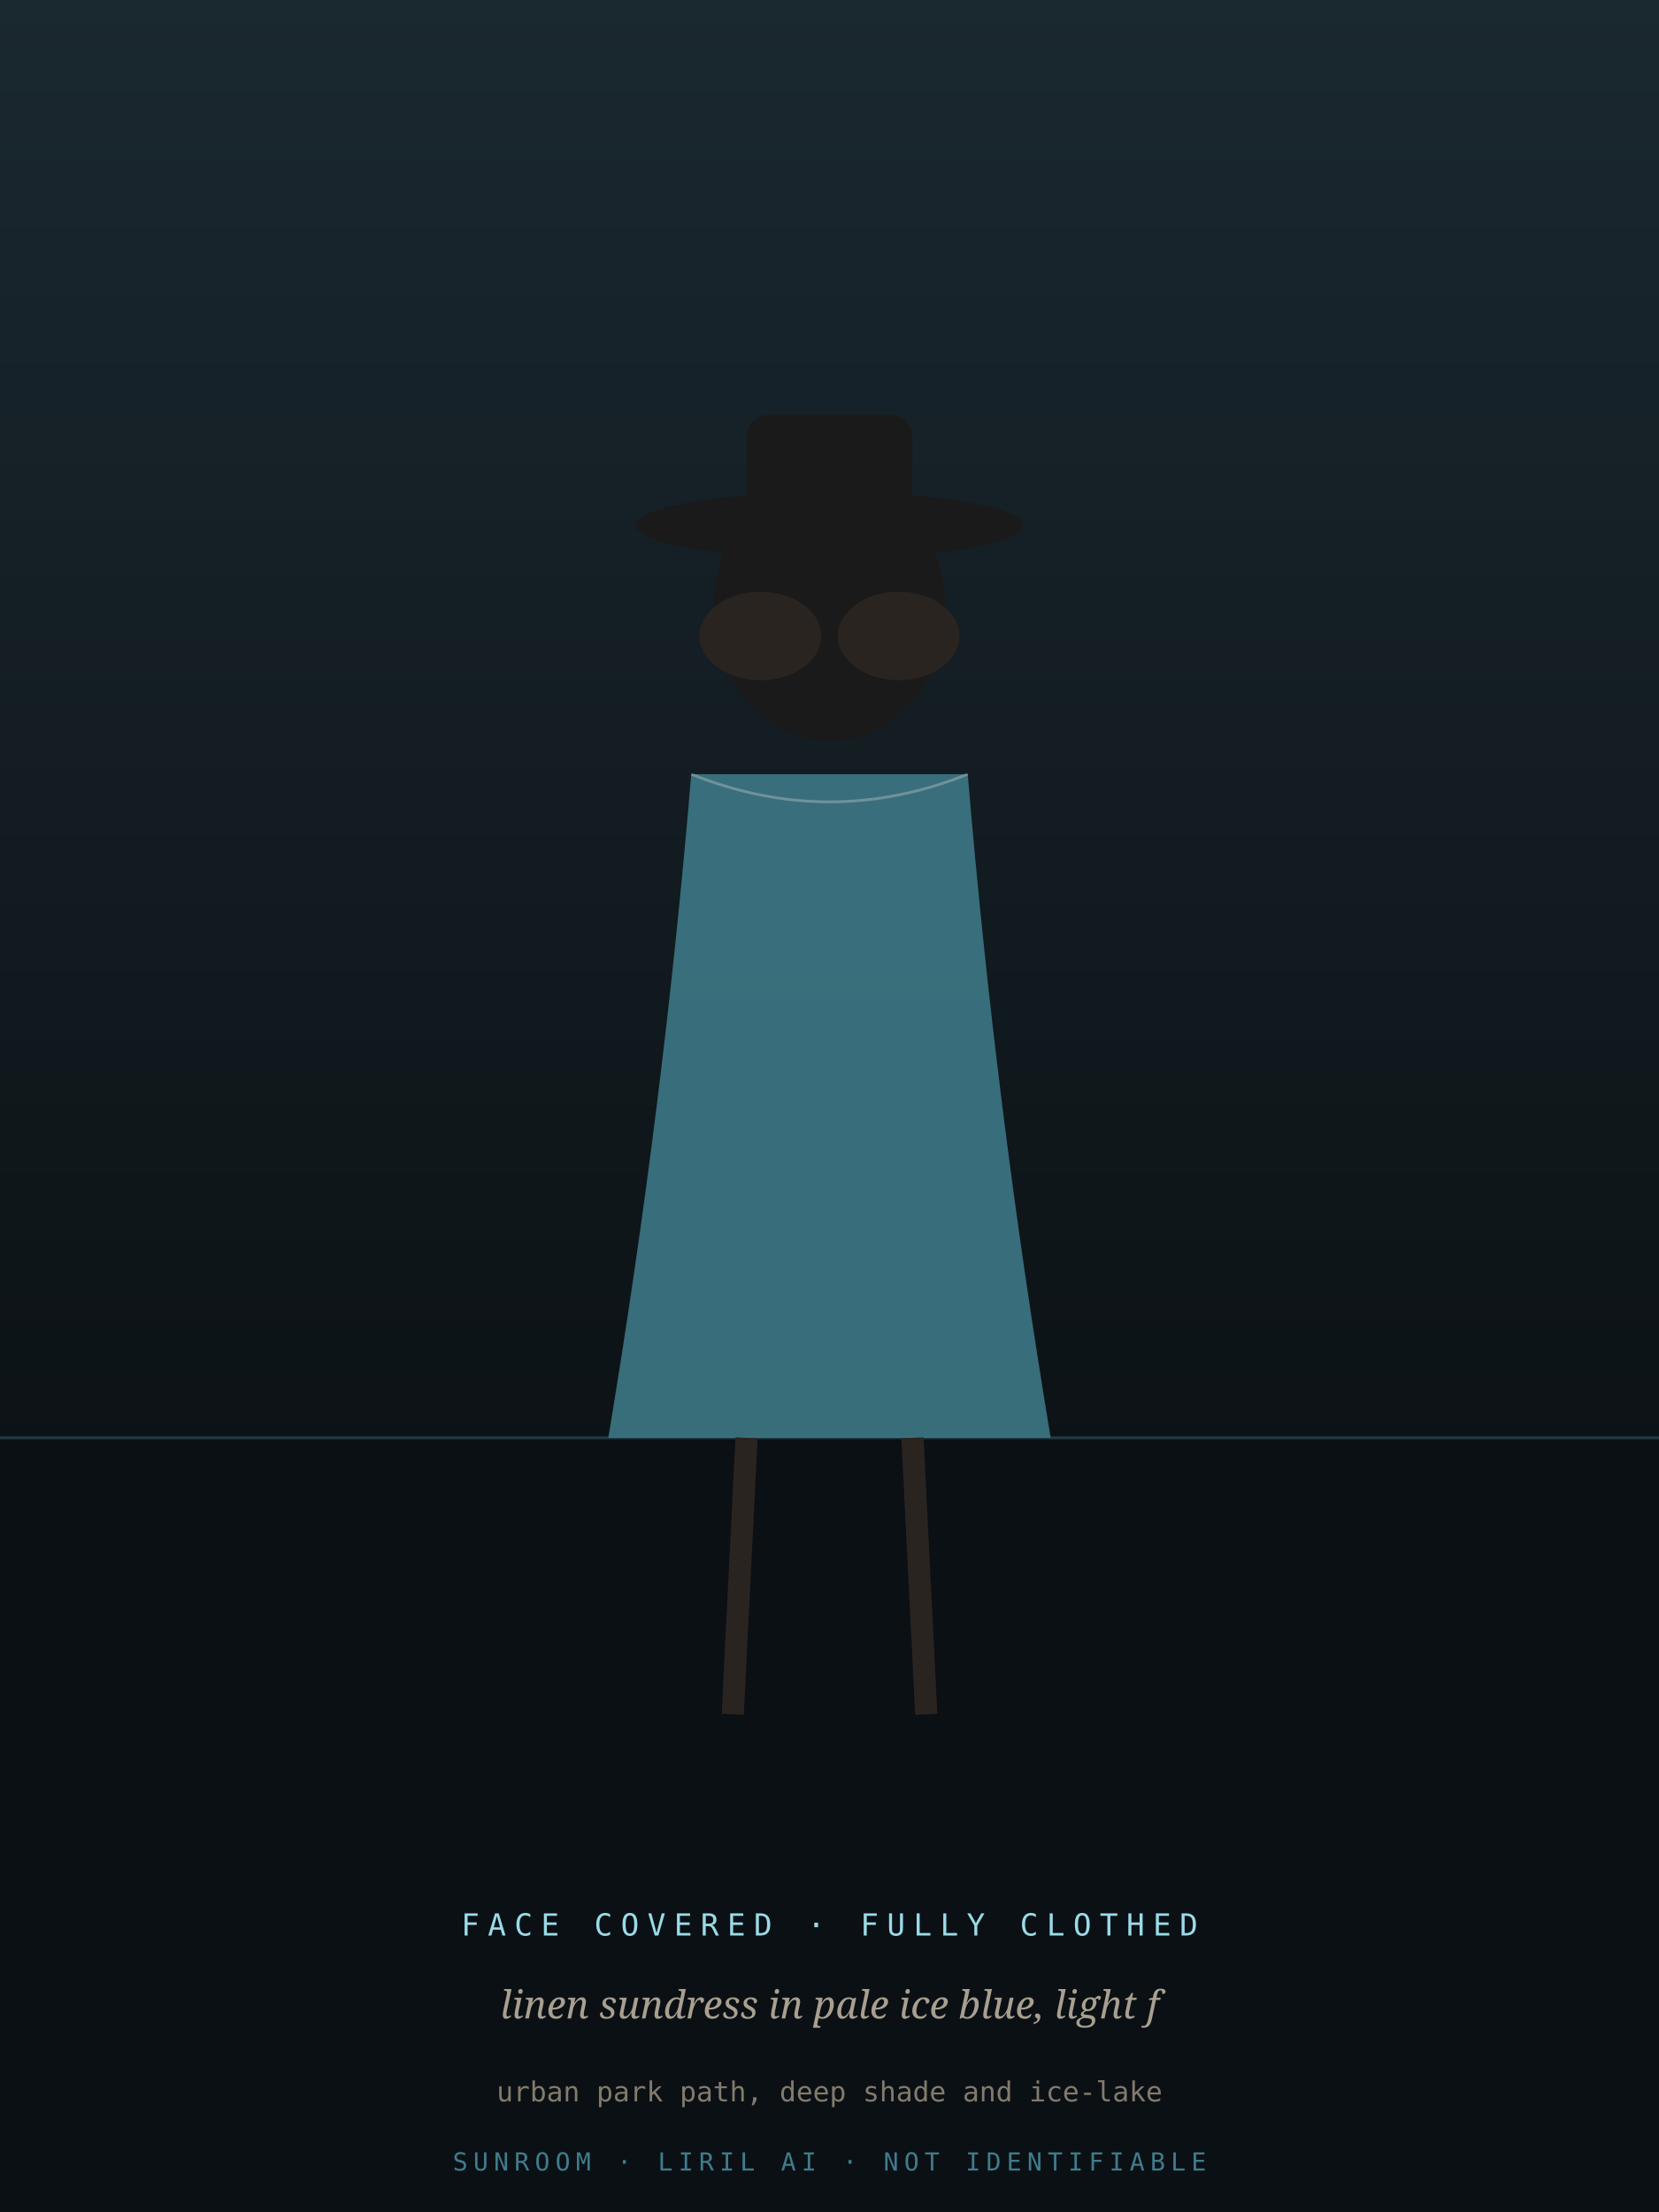
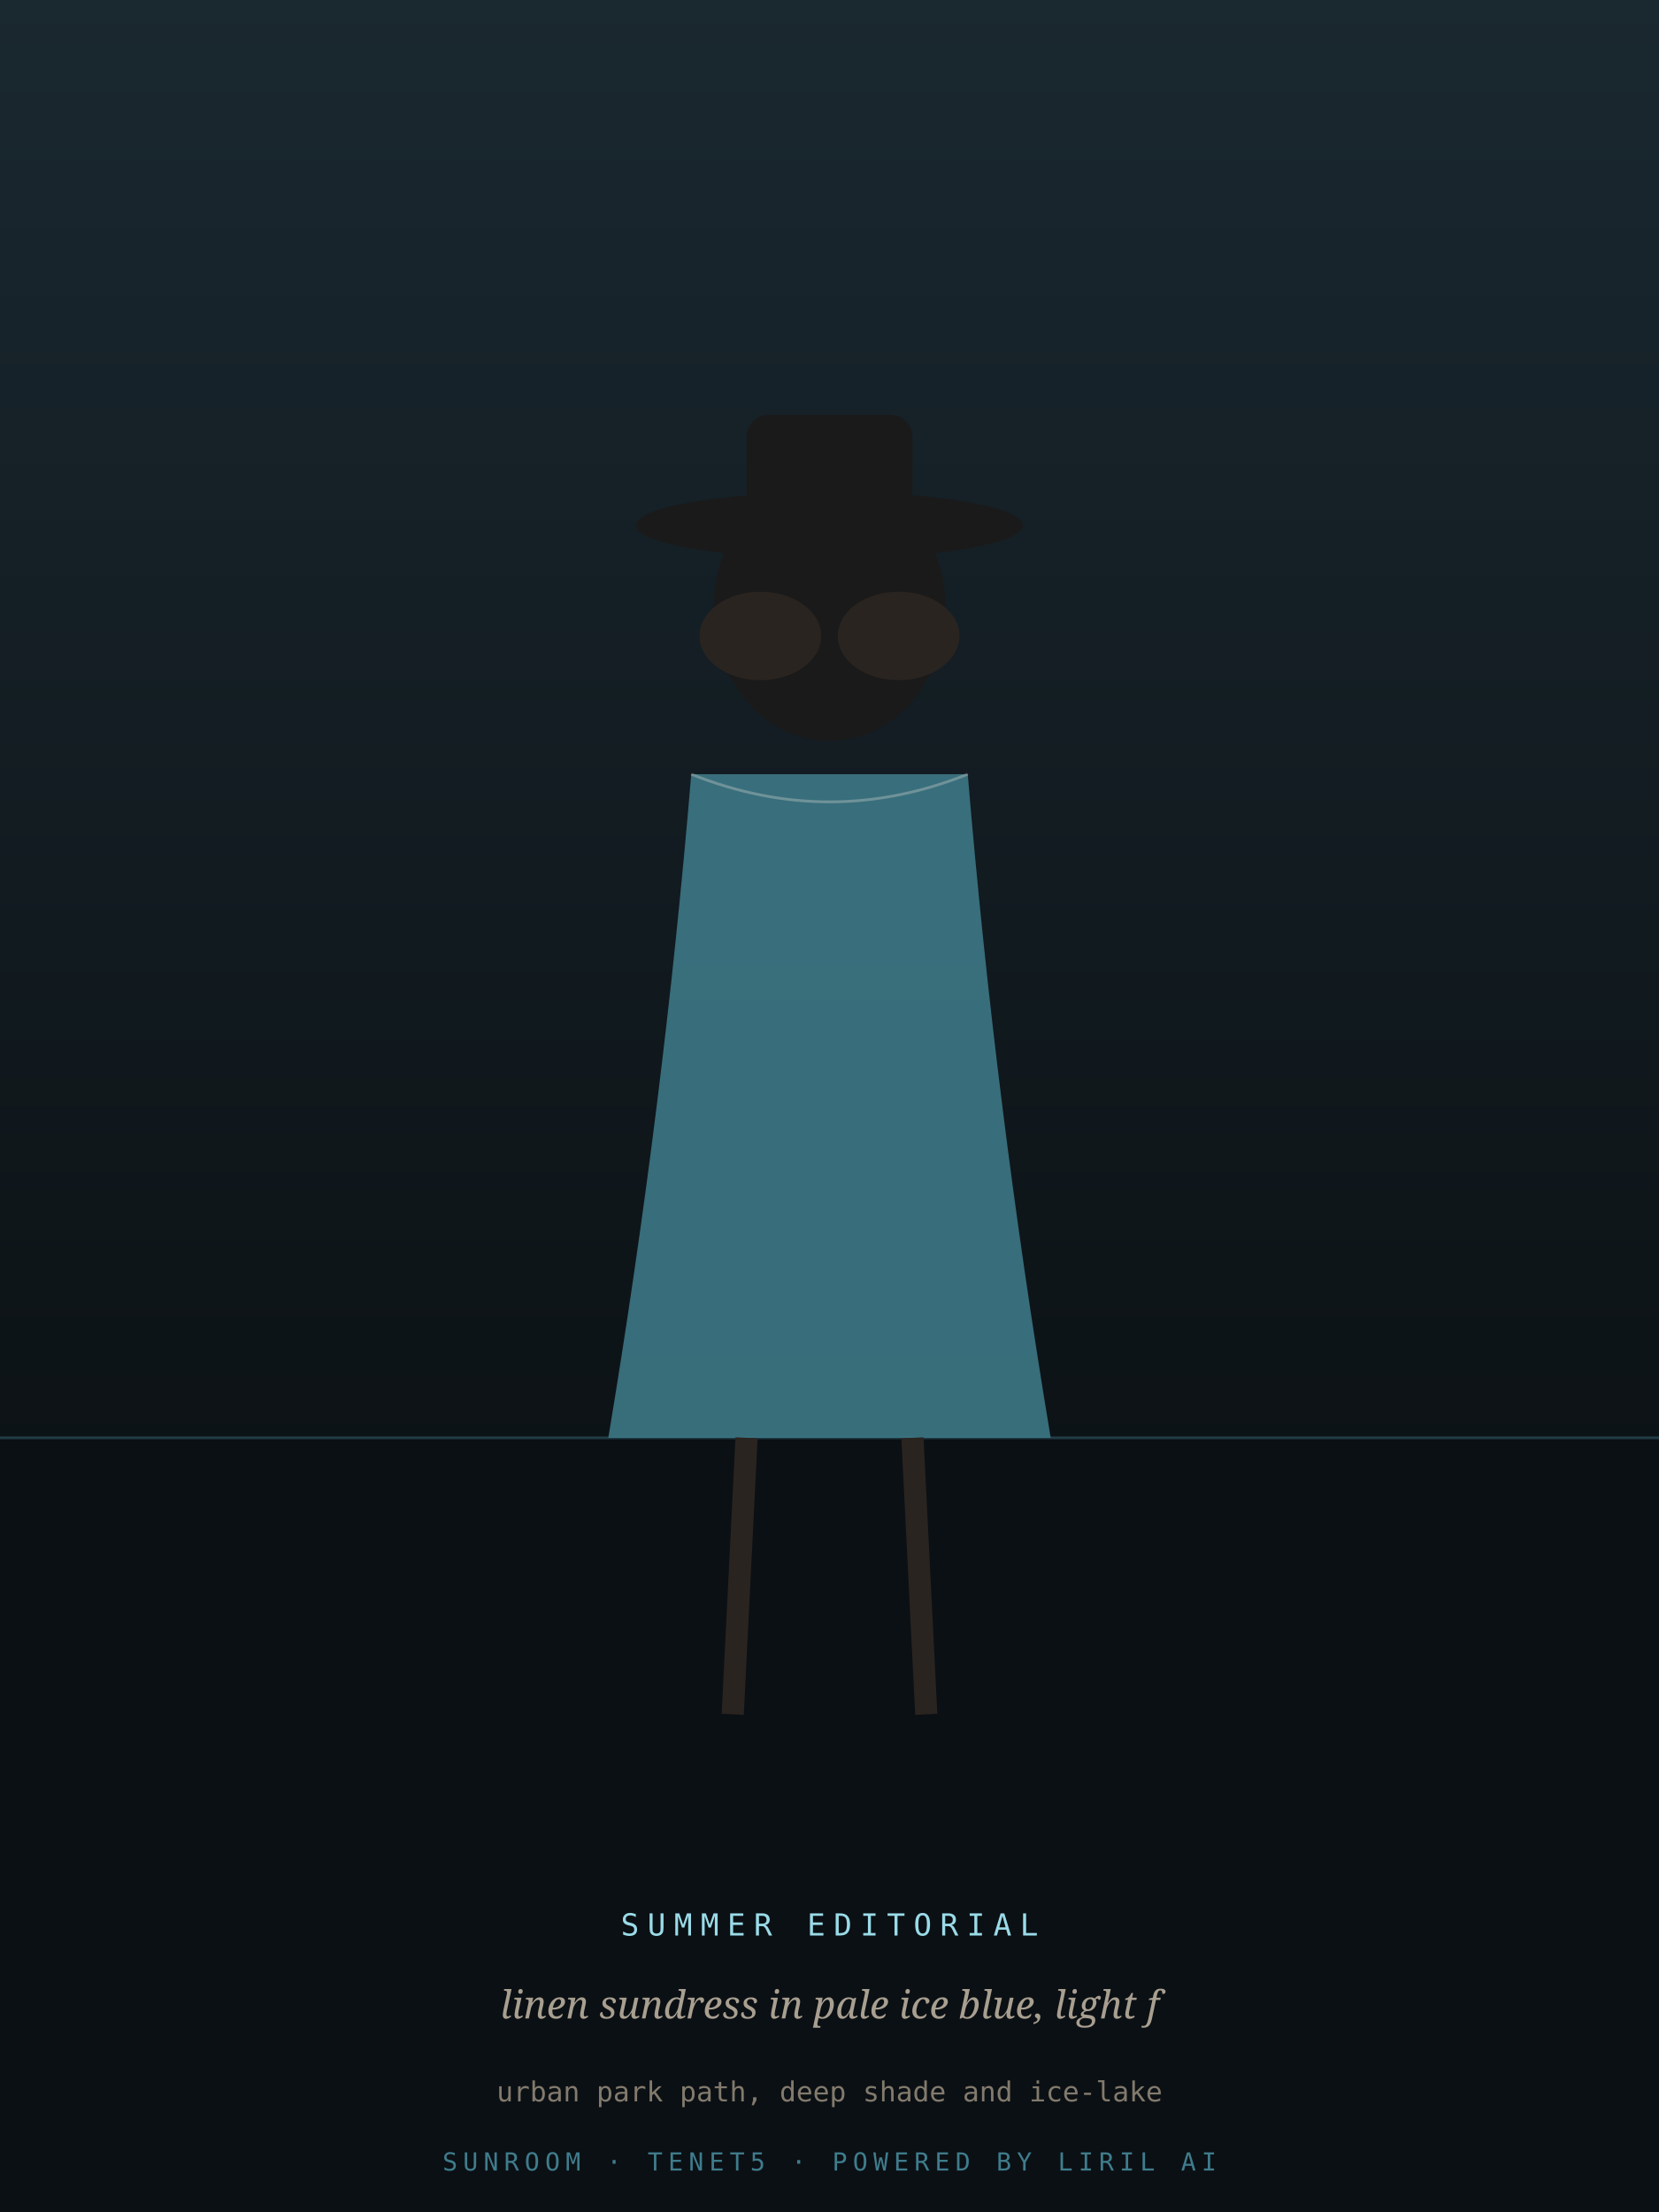
- <svg xmlns="http://www.w3.org/2000/svg" viewBox="0 0 600 800" role="img" aria-label="Sunroom fashion still — face covered">
+ <svg xmlns="http://www.w3.org/2000/svg" viewBox="0 0 600 800" role="img" aria-label="Sunroom summer fashion editorial">
  <defs>
    <linearGradient id="sky" x1="0" y1="0" x2="0" y2="1">
      <stop offset="0%" stop-color="#1a2830" />
      <stop offset="100%" stop-color="#050708" />
    </linearGradient>
  </defs>
  <rect width="600" height="800" fill="url(#sky)" />
  <rect x="0" y="520" width="600" height="280" fill="#0b1014" />
  <line x1="0" y1="520" x2="600" y2="520" stroke="#3f7c8c" stroke-opacity="0.4" stroke-width="1" />
  <ellipse cx="300" cy="220" rx="42" ry="48" fill="#1a1a1a" />
  <ellipse cx="275" cy="230" rx="22" ry="16" fill="#2a2420" />
  <ellipse cx="325" cy="230" rx="22" ry="16" fill="#2a2420" />
  <ellipse cx="300" cy="190" rx="70" ry="12" fill="#1a1a1a" />
  <rect x="270" y="150" width="60" height="40" rx="8" fill="#1a1a1a" />
  <path d="M250 280 Q240 400 220 520 L380 520 Q360 400 350 280 Z" fill="#3f7c8c" opacity="0.85" />
  <path d="M250 280 Q300 300 350 280" fill="none" stroke="#ece7dc" stroke-opacity="0.3" stroke-width="1" />
  <line x1="270" y1="520" x2="265" y2="620" stroke="#2a2420" stroke-width="8" />
  <line x1="330" y1="520" x2="335" y2="620" stroke="#2a2420" stroke-width="8" />
-   <text x="300" y="700" text-anchor="middle" font-family="IBM Plex Mono, monospace" font-size="11" letter-spacing="3" fill="#9adbe8">FACE COVERED · FULLY CLOTHED</text>
+   <text x="300" y="700" text-anchor="middle" font-family="IBM Plex Mono, monospace" font-size="11" letter-spacing="3" fill="#9adbe8">SUMMER EDITORIAL</text>
  <text x="300" y="730" text-anchor="middle" font-family="Georgia, serif" font-size="14" font-style="italic" fill="#a89f90">linen sundress in pale ice blue, light f</text>
  <text x="300" y="760" text-anchor="middle" font-family="IBM Plex Mono, monospace" font-size="10" fill="#827a6d">urban park path, deep shade and ice-lake</text>
-   <text x="300" y="785" text-anchor="middle" font-family="IBM Plex Mono, monospace" font-size="9" letter-spacing="2" fill="#3f7c8c">SUNROOM · LIRIL AI · NOT IDENTIFIABLE</text>
+   <text x="300" y="785" text-anchor="middle" font-family="IBM Plex Mono, monospace" font-size="9" letter-spacing="2" fill="#3f7c8c">SUNROOM · TENET5 · POWERED BY LIRIL AI</text>
</svg>
